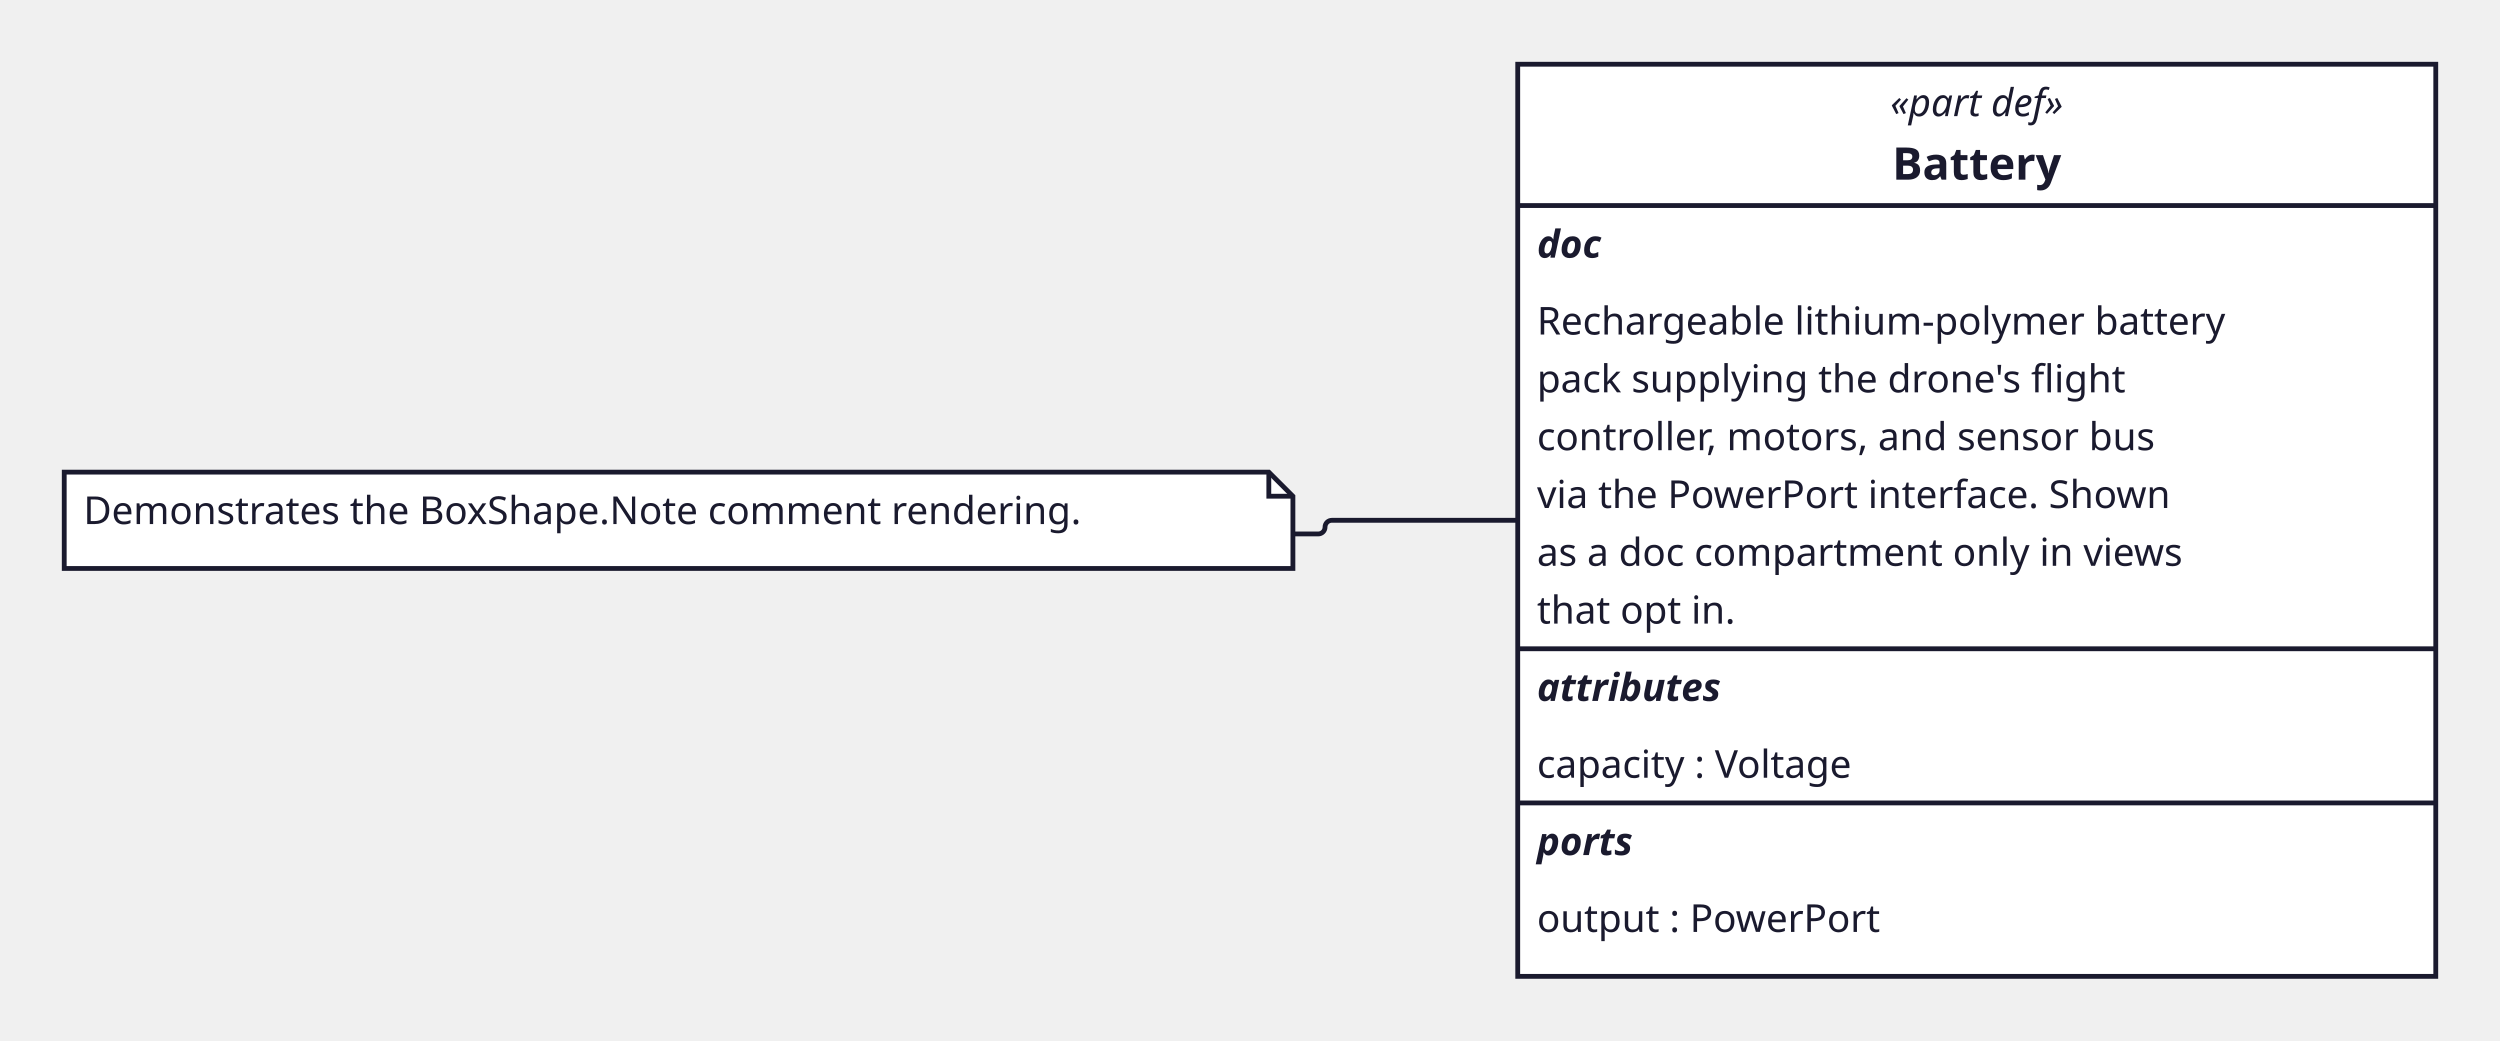
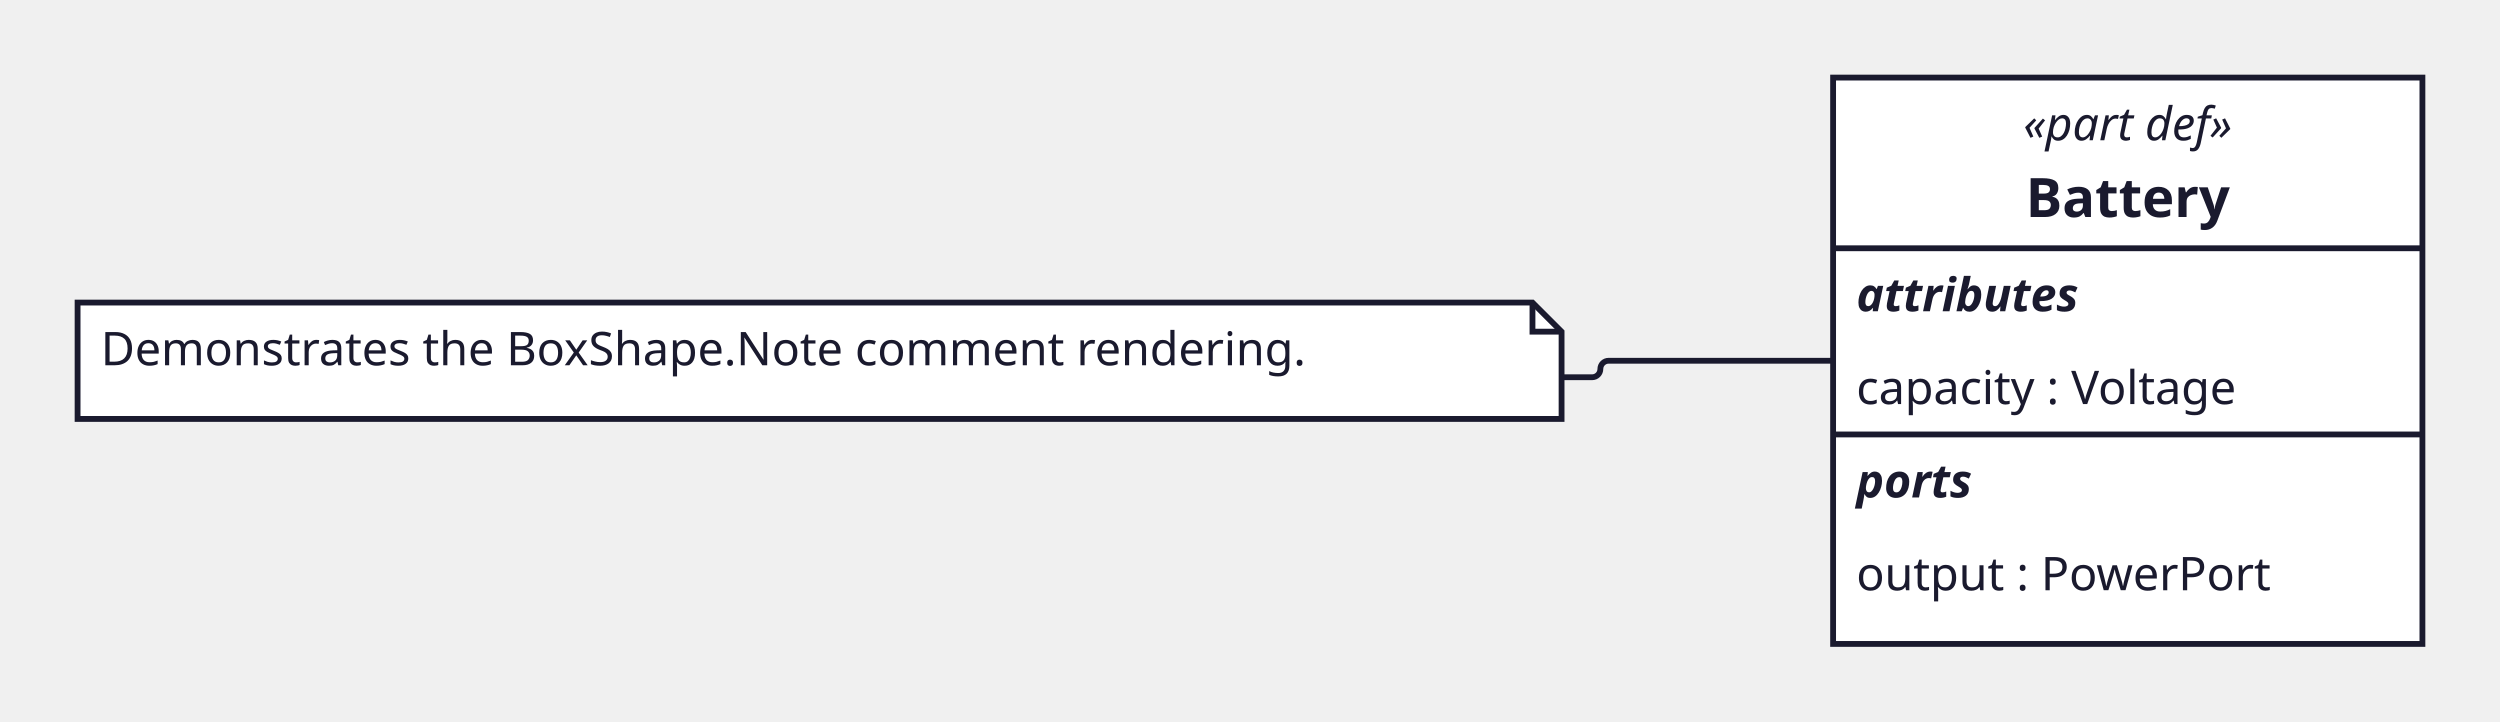
- <svg xmlns="http://www.w3.org/2000/svg" width="778.40" height="324.00" viewBox="0 0 778.40 324.00">
+ <svg xmlns="http://www.w3.org/2000/svg" width="644.48" height="186.00" viewBox="0 0 644.48 186.00">
  <defs>
    <marker id="line-end-open-chevron" markerWidth="10" markerHeight="7" refX="9" refY="3.5" orient="auto">
      <polyline points="0 0, 10 3.5, 0 7" fill="none" stroke="#1A1A2E" stroke-width="1.50" />
    </marker>
    <marker id="line-end-hollow-triangle" markerWidth="10" markerHeight="7" refX="9" refY="3.5" orient="auto">
      <polygon points="0 0, 10 3.5, 0 7" fill="#FFFFFF" stroke="#1A1A2E" stroke-width="1.50" />
    </marker>
    <marker id="line-end-filled-arrow" markerWidth="10" markerHeight="7" refX="9" refY="3.5" orient="auto">
      <polygon points="0 0, 10 3.5, 0 7" fill="#1A1A2E" stroke="#1A1A2E" stroke-width="1.50" />
    </marker>
    <marker id="line-end-hollow-triangle-crossbar" markerWidth="10" markerHeight="7" refX="9" refY="3.5" orient="auto">
      <polygon points="0 0, 10 3.5, 0 7" fill="#FFFFFF" stroke="#1A1A2E" stroke-width="1.50" />
      <line x1="7" y1="0" x2="7" y2="7" stroke="#1A1A2E" stroke-width="1.50" />
    </marker>
    <marker id="line-end-hollow-diamond" markerWidth="14" markerHeight="8" refX="13" refY="4" orient="auto">
      <polygon points="1 4, 7 0, 13 4, 7 8" fill="#FFFFFF" stroke="#1A1A2E" stroke-width="1.50" />
    </marker>
    <marker id="line-end-filled-diamond" markerWidth="14" markerHeight="8" refX="13" refY="4" orient="auto">
      <polygon points="1 4, 7 0, 13 4, 7 8" fill="#1A1A2E" stroke="#1A1A2E" stroke-width="1.50" />
    </marker>
    <marker id="line-end-circle" markerWidth="10" markerHeight="10" refX="9" refY="5" orient="auto">
      <circle cx="5" cy="5" r="4" fill="#FFFFFF" stroke="#1A1A2E" stroke-width="1.50" />
    </marker>
    <marker id="line-end-bar" markerWidth="4" markerHeight="12" refX="2" refY="6" orient="auto">
      <line x1="2" y1="0" x2="2" y2="12" stroke="#1A1A2E" stroke-width="1.50" />
    </marker>
    <filter id="label-bg" x="-0.05" y="-0.05" width="1.1" height="1.1">
      <feFlood flood-color="#FFFFFF" />
      <feComposite in="SourceGraphic" operator="over" />
    </filter>
  </defs>
-   <rect x="472.56" y="20.00" width="285.84" height="284.00" fill="#FFFFFF" stroke="#1A1A2E" stroke-width="1.50" />
-   <text x="615.48" y="32.00" font-family="Noto Sans, sans-serif" font-size="12.00" font-style="italic" fill="#1A1A2E" text-anchor="middle" dominant-baseline="middle">«part def»</text>
-   <text x="615.48" y="51.00" font-family="Noto Sans, sans-serif" font-size="14.00" font-weight="bold" fill="#1A1A2E" text-anchor="middle" dominant-baseline="middle">Battery</text>
-   <line x1="472.56" y1="64.00" x2="758.40" y2="64.00" stroke="#1A1A2E" stroke-width="1.50" />
-   <text x="478.56" y="76.00" font-family="Noto Sans, sans-serif" font-size="12.00" font-weight="bold" font-style="italic" fill="#1A1A2E" text-anchor="start" dominant-baseline="middle">doc</text>
-   <text x="478.56" y="100.00" font-family="Noto Sans, sans-serif" font-size="12.00" fill="#1A1A2E" text-anchor="start" dominant-baseline="middle">Rechargeable lithium-polymer battery</text>
-   <text x="478.56" y="118.00" font-family="Noto Sans, sans-serif" font-size="12.00" fill="#1A1A2E" text-anchor="start" dominant-baseline="middle">pack supplying the drone's flight</text>
-   <text x="478.56" y="136.00" font-family="Noto Sans, sans-serif" font-size="12.00" fill="#1A1A2E" text-anchor="start" dominant-baseline="middle">controller, motors, and sensor bus</text>
-   <text x="478.56" y="154.00" font-family="Noto Sans, sans-serif" font-size="12.00" fill="#1A1A2E" text-anchor="start" dominant-baseline="middle">via the PowerPort interface. Shown</text>
-   <text x="478.56" y="172.00" font-family="Noto Sans, sans-serif" font-size="12.00" fill="#1A1A2E" text-anchor="start" dominant-baseline="middle">as a doc compartment only in views</text>
-   <text x="478.56" y="190.00" font-family="Noto Sans, sans-serif" font-size="12.00" fill="#1A1A2E" text-anchor="start" dominant-baseline="middle">that opt in.</text>
-   <line x1="472.56" y1="202.00" x2="758.40" y2="202.00" stroke="#1A1A2E" stroke-width="1.50" />
-   <text x="478.56" y="214.00" font-family="Noto Sans, sans-serif" font-size="12.00" font-weight="bold" font-style="italic" fill="#1A1A2E" text-anchor="start" dominant-baseline="middle">attributes</text>
-   <text x="478.56" y="238.00" font-family="Noto Sans, sans-serif" font-size="12.00" fill="#1A1A2E" text-anchor="start" dominant-baseline="middle">capacity : Voltage</text>
-   <line x1="472.56" y1="250.00" x2="758.40" y2="250.00" stroke="#1A1A2E" stroke-width="1.50" />
-   <text x="478.56" y="262.00" font-family="Noto Sans, sans-serif" font-size="12.00" font-weight="bold" font-style="italic" fill="#1A1A2E" text-anchor="start" dominant-baseline="middle">ports</text>
-   <text x="478.56" y="286.00" font-family="Noto Sans, sans-serif" font-size="12.00" fill="#1A1A2E" text-anchor="start" dominant-baseline="middle">output : PowerPort</text>
-   <path d="M 20.00 147.00 L 395.06 147.00 L 402.56 154.50 L 402.56 177.00 L 20.00 177.00 Z" fill="#FFFFFF" stroke="#1A1A2E" stroke-width="1.50" />
-   <path d="M 395.06 147.00 L 395.06 154.50 L 402.56 154.50" fill="none" stroke="#1A1A2E" stroke-width="1.50" />
-   <text x="26.00" y="159.00" font-family="Noto Sans, sans-serif" font-size="12.00" fill="#1A1A2E" text-anchor="start" dominant-baseline="middle">Demonstrates the BoxShape.Note comment rendering.</text>
-   <path d="M 402.56 166.25 L 410.44 166.25 A 2.12 2.12 0 0 0 412.56 164.12 L 412.56 164.12 A 2.12 2.12 0 0 1 414.69 162.00 L 472.56 162.00" fill="none" stroke="#1A1A2E" stroke-width="1.50" />
+   <rect x="472.56" y="20.00" width="151.92" height="146.00" fill="#FFFFFF" stroke="#1A1A2E" stroke-width="1.50" />
+   <text x="548.52" y="32.00" font-family="Noto Sans, sans-serif" font-size="12.00" font-style="italic" fill="#1A1A2E" text-anchor="middle" dominant-baseline="middle">«part def»</text>
+   <text x="548.52" y="51.00" font-family="Noto Sans, sans-serif" font-size="14.00" font-weight="bold" fill="#1A1A2E" text-anchor="middle" dominant-baseline="middle">Battery</text>
+   <line x1="472.56" y1="64.00" x2="624.48" y2="64.00" stroke="#1A1A2E" stroke-width="1.50" />
+   <text x="478.56" y="76.00" font-family="Noto Sans, sans-serif" font-size="12.00" font-weight="bold" font-style="italic" fill="#1A1A2E" text-anchor="start" dominant-baseline="middle">attributes</text>
+   <text x="478.56" y="100.00" font-family="Noto Sans, sans-serif" font-size="12.00" fill="#1A1A2E" text-anchor="start" dominant-baseline="middle">capacity : Voltage</text>
+   <line x1="472.56" y1="112.00" x2="624.48" y2="112.00" stroke="#1A1A2E" stroke-width="1.50" />
+   <text x="478.56" y="124.00" font-family="Noto Sans, sans-serif" font-size="12.00" font-weight="bold" font-style="italic" fill="#1A1A2E" text-anchor="start" dominant-baseline="middle">ports</text>
+   <text x="478.56" y="148.00" font-family="Noto Sans, sans-serif" font-size="12.00" fill="#1A1A2E" text-anchor="start" dominant-baseline="middle">output : PowerPort</text>
+   <path d="M 20.00 78.00 L 395.06 78.00 L 402.56 85.50 L 402.56 108.00 L 20.00 108.00 Z" fill="#FFFFFF" stroke="#1A1A2E" stroke-width="1.50" />
+   <path d="M 395.06 78.00 L 395.06 85.50 L 402.56 85.50" fill="none" stroke="#1A1A2E" stroke-width="1.50" />
+   <text x="26.00" y="90.00" font-family="Noto Sans, sans-serif" font-size="12.00" fill="#1A1A2E" text-anchor="start" dominant-baseline="middle">Demonstrates the BoxShape.Note comment rendering.</text>
+   <path d="M 402.56 97.25 L 410.44 97.25 A 2.12 2.12 0 0 0 412.56 95.12 L 412.56 95.12 A 2.12 2.12 0 0 1 414.69 93.00 L 472.56 93.00" fill="none" stroke="#1A1A2E" stroke-width="1.50" />
</svg>
